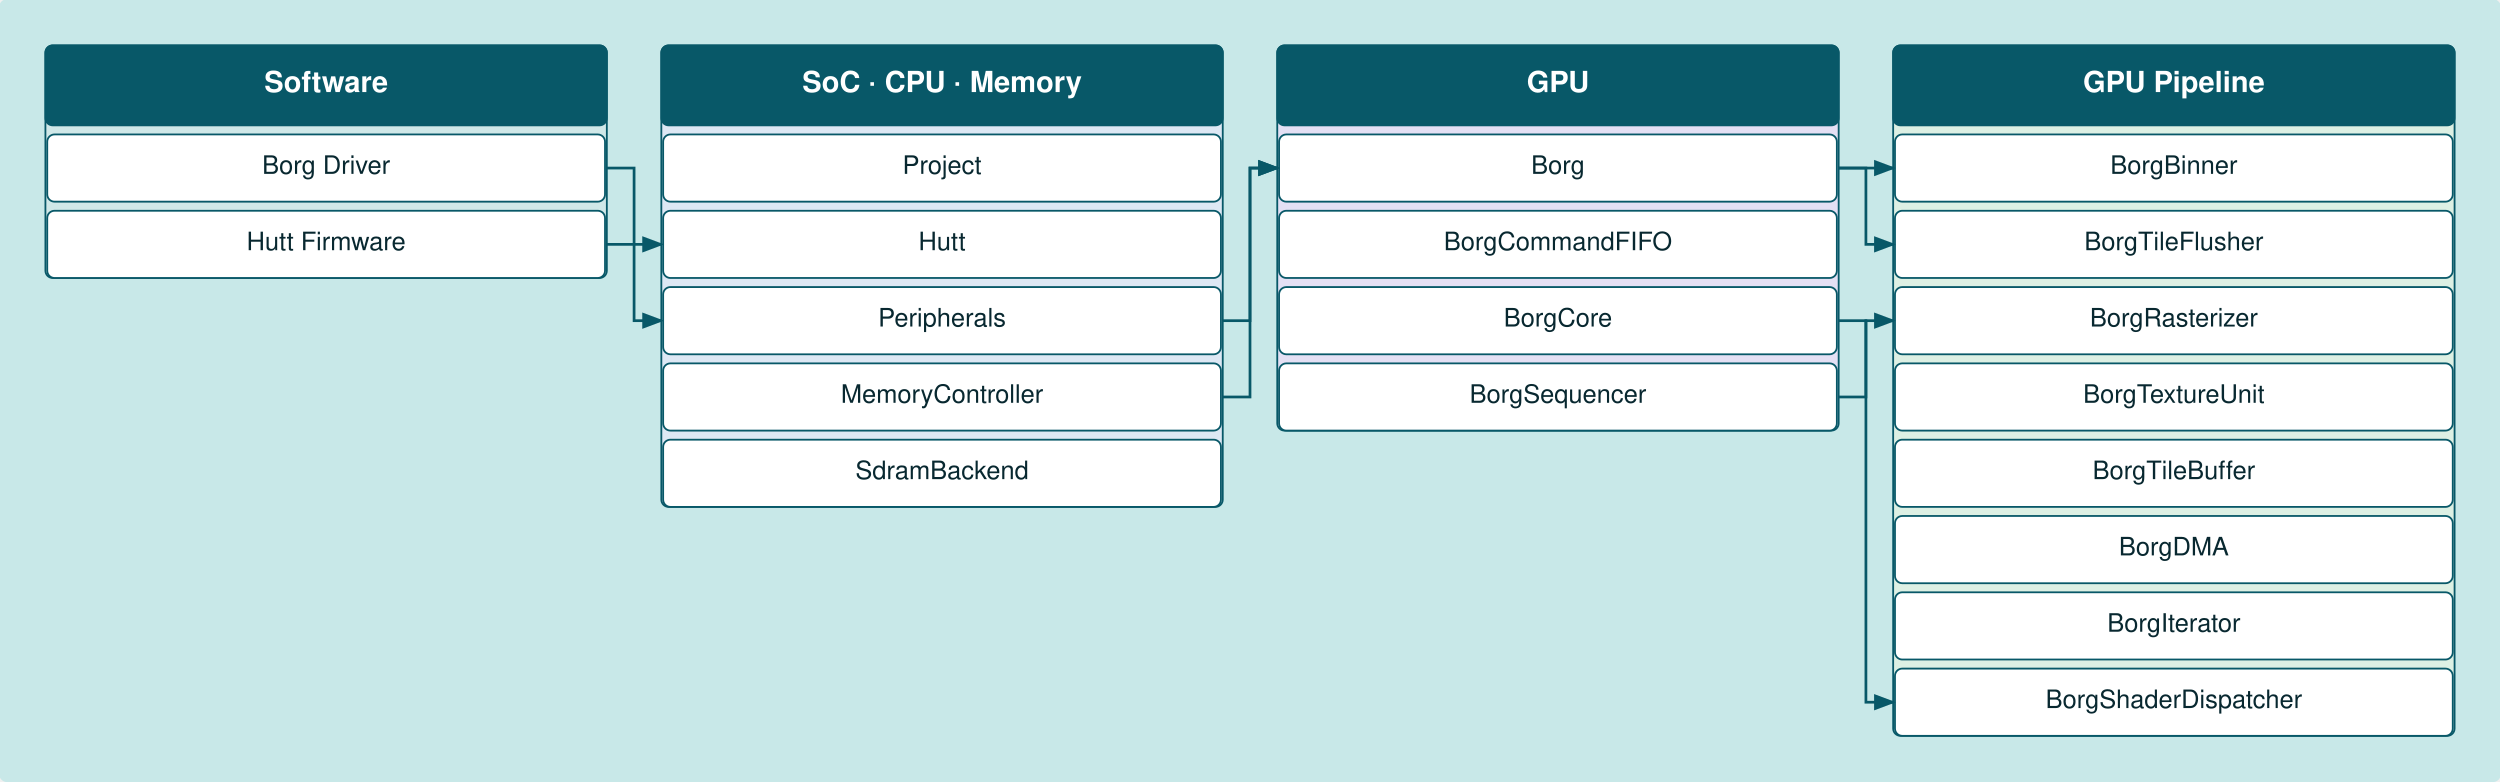
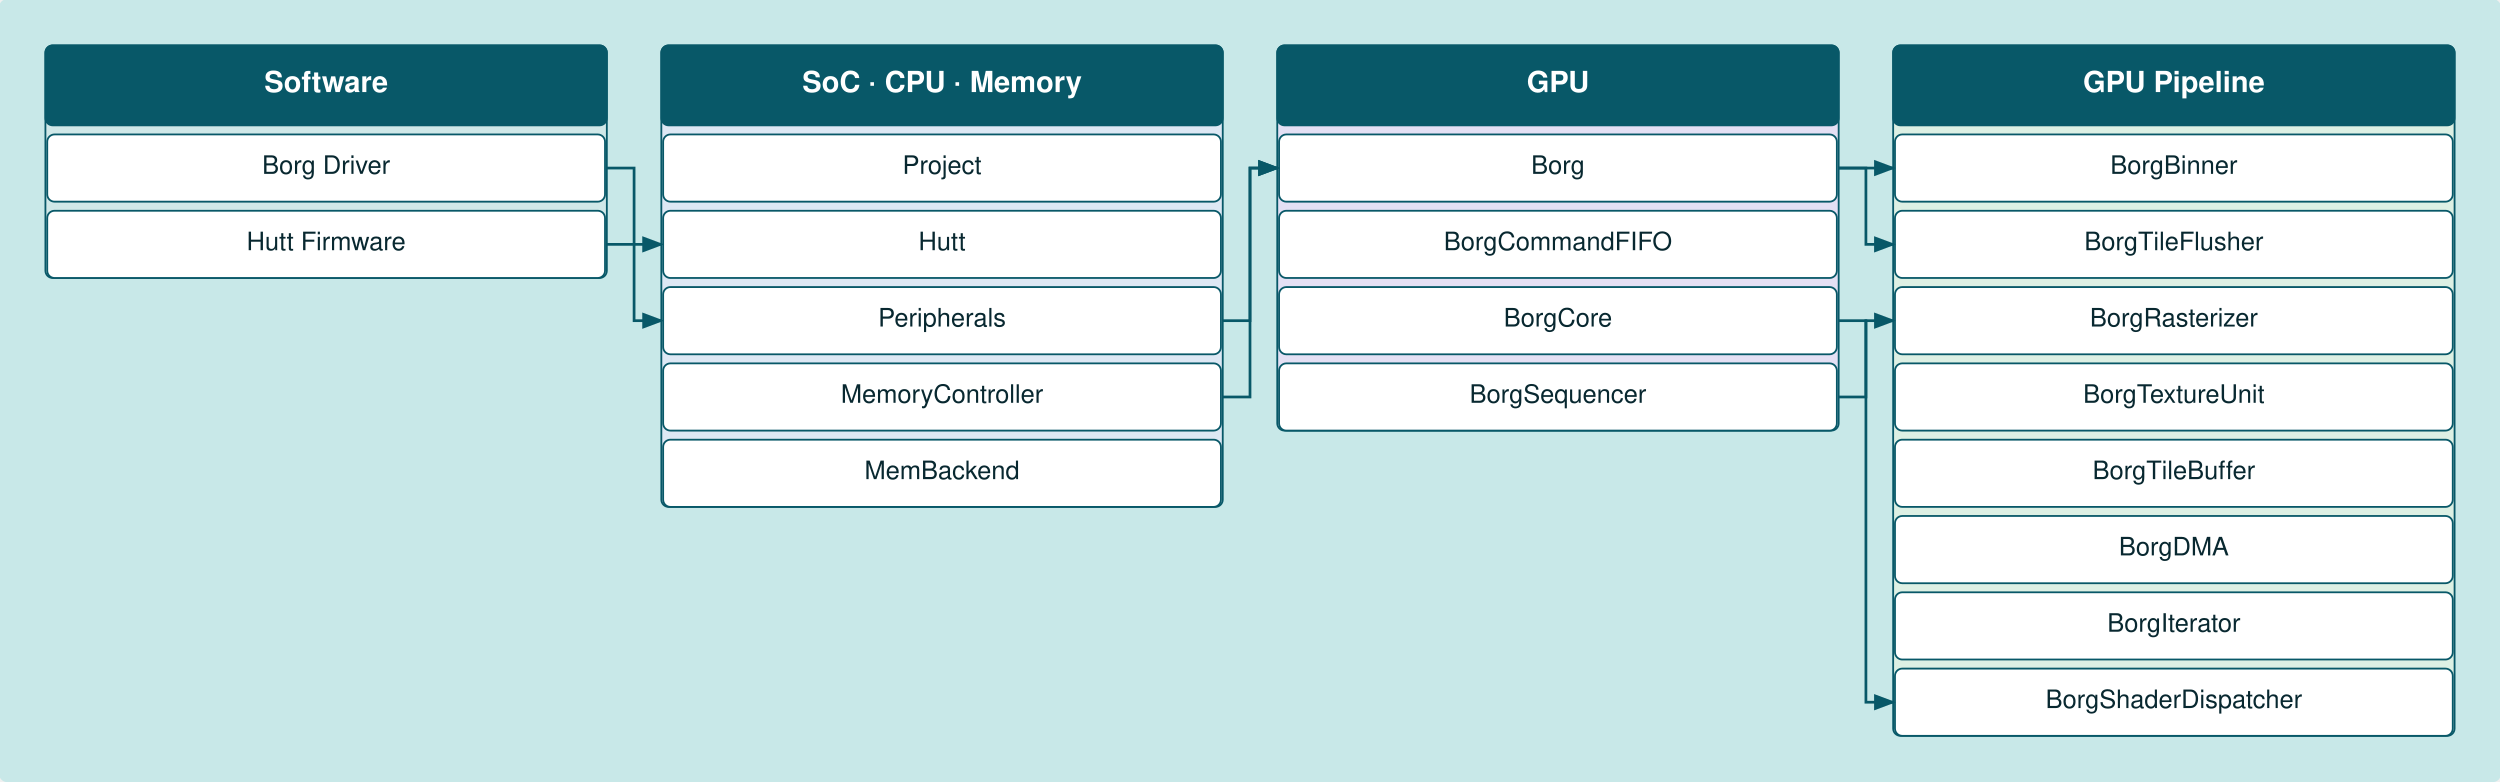
<svg xmlns="http://www.w3.org/2000/svg" width="2752pt" height="860pt" viewBox="0 0 2752 860">
  <defs>
    <marker id="arrowhead" markerWidth="8" markerHeight="6" refX="7" refY="3" orient="auto">
      <polygon points="0 0, 8 3, 0 6" fill="#085868" />
    </marker>
  </defs>
  <rect x="0" y="0" width="2752" height="860" rx="8" ry="8" fill="#C8E8E8" stroke="#C8E8E8" stroke-width="2" />
  <rect x="50" y="50" width="618" height="256" rx="8" ry="8" fill="#d0e8e8" stroke="#085868" stroke-width="2" />
  <rect x="50" y="50" width="618" height="88" rx="8" ry="8" fill="#085868" stroke="#085868" stroke-width="2" />
  <text x="359" y="94" font-family="Helvetica Neue,Helvetica,Arial,sans-serif" font-size="32" font-weight="bold" fill="#ffffff" text-anchor="middle" dominant-baseline="central">Software</text>
  <rect x="52" y="148" width="614" height="74" rx="8" ry="8" fill="#ffffff" stroke="#085868" stroke-width="2" />
  <text x="359" y="185" font-family="Helvetica Neue,Helvetica,Arial,sans-serif" font-size="28" font-weight="normal" fill="#082830" text-anchor="middle" dominant-baseline="central">Borg Driver</text>
  <rect x="52" y="232" width="614" height="74" rx="8" ry="8" fill="#ffffff" stroke="#085868" stroke-width="2" />
  <text x="359" y="269" font-family="Helvetica Neue,Helvetica,Arial,sans-serif" font-size="28" font-weight="normal" fill="#082830" text-anchor="middle" dominant-baseline="central">Hutt Firmware</text>
  <rect x="728" y="50" width="618" height="508" rx="8" ry="8" fill="#dde8f4" stroke="#085868" stroke-width="2" />
  <rect x="728" y="50" width="618" height="88" rx="8" ry="8" fill="#085868" stroke="#085868" stroke-width="2" />
  <text x="1037" y="94" font-family="Helvetica Neue,Helvetica,Arial,sans-serif" font-size="32" font-weight="bold" fill="#ffffff" text-anchor="middle" dominant-baseline="central">SoC · CPU · Memory</text>
  <rect x="730" y="148" width="614" height="74" rx="8" ry="8" fill="#ffffff" stroke="#085868" stroke-width="2" />
  <text x="1037" y="185" font-family="Helvetica Neue,Helvetica,Arial,sans-serif" font-size="28" font-weight="normal" fill="#082830" text-anchor="middle" dominant-baseline="central">Project</text>
  <rect x="730" y="232" width="614" height="74" rx="8" ry="8" fill="#ffffff" stroke="#085868" stroke-width="2" />
  <text x="1037" y="269" font-family="Helvetica Neue,Helvetica,Arial,sans-serif" font-size="28" font-weight="normal" fill="#082830" text-anchor="middle" dominant-baseline="central">Hutt</text>
  <rect x="730" y="316" width="614" height="74" rx="8" ry="8" fill="#ffffff" stroke="#085868" stroke-width="2" />
  <text x="1037" y="353" font-family="Helvetica Neue,Helvetica,Arial,sans-serif" font-size="28" font-weight="normal" fill="#082830" text-anchor="middle" dominant-baseline="central">Peripherals</text>
  <rect x="730" y="400" width="614" height="74" rx="8" ry="8" fill="#ffffff" stroke="#085868" stroke-width="2" />
  <text x="1037" y="437" font-family="Helvetica Neue,Helvetica,Arial,sans-serif" font-size="28" font-weight="normal" fill="#082830" text-anchor="middle" dominant-baseline="central">MemoryController</text>
  <rect x="730" y="484" width="614" height="74" rx="8" ry="8" fill="#ffffff" stroke="#085868" stroke-width="2" />
-   <text x="1037" y="521" font-family="Helvetica Neue,Helvetica,Arial,sans-serif" font-size="28" font-weight="normal" fill="#082830" text-anchor="middle" dominant-baseline="central">SdramBackend</text>
+   <text x="1037" y="521" font-family="Helvetica Neue,Helvetica,Arial,sans-serif" font-size="28" font-weight="normal" fill="#082830" text-anchor="middle" dominant-baseline="central">MemBackend</text>
  <rect x="1406" y="50" width="618" height="424" rx="8" ry="8" fill="#e4e0f4" stroke="#085868" stroke-width="2" />
  <rect x="1406" y="50" width="618" height="88" rx="8" ry="8" fill="#085868" stroke="#085868" stroke-width="2" />
  <text x="1715" y="94" font-family="Helvetica Neue,Helvetica,Arial,sans-serif" font-size="32" font-weight="bold" fill="#ffffff" text-anchor="middle" dominant-baseline="central">GPU</text>
  <rect x="1408" y="148" width="614" height="74" rx="8" ry="8" fill="#ffffff" stroke="#085868" stroke-width="2" />
  <text x="1715" y="185" font-family="Helvetica Neue,Helvetica,Arial,sans-serif" font-size="28" font-weight="normal" fill="#082830" text-anchor="middle" dominant-baseline="central">Borg</text>
  <rect x="1408" y="232" width="614" height="74" rx="8" ry="8" fill="#ffffff" stroke="#085868" stroke-width="2" />
  <text x="1715" y="269" font-family="Helvetica Neue,Helvetica,Arial,sans-serif" font-size="28" font-weight="normal" fill="#082830" text-anchor="middle" dominant-baseline="central">BorgCommandFIFO</text>
  <rect x="1408" y="316" width="614" height="74" rx="8" ry="8" fill="#ffffff" stroke="#085868" stroke-width="2" />
  <text x="1715" y="353" font-family="Helvetica Neue,Helvetica,Arial,sans-serif" font-size="28" font-weight="normal" fill="#082830" text-anchor="middle" dominant-baseline="central">BorgCore</text>
  <rect x="1408" y="400" width="614" height="74" rx="8" ry="8" fill="#ffffff" stroke="#085868" stroke-width="2" />
  <text x="1715" y="437" font-family="Helvetica Neue,Helvetica,Arial,sans-serif" font-size="28" font-weight="normal" fill="#082830" text-anchor="middle" dominant-baseline="central">BorgSequencer</text>
  <rect x="2084" y="50" width="618" height="760" rx="8" ry="8" fill="#ddf0e4" stroke="#085868" stroke-width="2" />
  <rect x="2084" y="50" width="618" height="88" rx="8" ry="8" fill="#085868" stroke="#085868" stroke-width="2" />
  <text x="2393" y="94" font-family="Helvetica Neue,Helvetica,Arial,sans-serif" font-size="32" font-weight="bold" fill="#ffffff" text-anchor="middle" dominant-baseline="central">GPU Pipeline</text>
  <rect x="2086" y="148" width="614" height="74" rx="8" ry="8" fill="#ffffff" stroke="#085868" stroke-width="2" />
  <text x="2393" y="185" font-family="Helvetica Neue,Helvetica,Arial,sans-serif" font-size="28" font-weight="normal" fill="#082830" text-anchor="middle" dominant-baseline="central">BorgBinner</text>
  <rect x="2086" y="232" width="614" height="74" rx="8" ry="8" fill="#ffffff" stroke="#085868" stroke-width="2" />
  <text x="2393" y="269" font-family="Helvetica Neue,Helvetica,Arial,sans-serif" font-size="28" font-weight="normal" fill="#082830" text-anchor="middle" dominant-baseline="central">BorgTileFlusher</text>
  <rect x="2086" y="316" width="614" height="74" rx="8" ry="8" fill="#ffffff" stroke="#085868" stroke-width="2" />
  <text x="2393" y="353" font-family="Helvetica Neue,Helvetica,Arial,sans-serif" font-size="28" font-weight="normal" fill="#082830" text-anchor="middle" dominant-baseline="central">BorgRasterizer</text>
  <rect x="2086" y="400" width="614" height="74" rx="8" ry="8" fill="#ffffff" stroke="#085868" stroke-width="2" />
  <text x="2393" y="437" font-family="Helvetica Neue,Helvetica,Arial,sans-serif" font-size="28" font-weight="normal" fill="#082830" text-anchor="middle" dominant-baseline="central">BorgTextureUnit</text>
  <rect x="2086" y="484" width="614" height="74" rx="8" ry="8" fill="#ffffff" stroke="#085868" stroke-width="2" />
  <text x="2393" y="521" font-family="Helvetica Neue,Helvetica,Arial,sans-serif" font-size="28" font-weight="normal" fill="#082830" text-anchor="middle" dominant-baseline="central">BorgTileBuffer</text>
  <rect x="2086" y="568" width="614" height="74" rx="8" ry="8" fill="#ffffff" stroke="#085868" stroke-width="2" />
  <text x="2393" y="605" font-family="Helvetica Neue,Helvetica,Arial,sans-serif" font-size="28" font-weight="normal" fill="#082830" text-anchor="middle" dominant-baseline="central">BorgDMA</text>
  <rect x="2086" y="652" width="614" height="74" rx="8" ry="8" fill="#ffffff" stroke="#085868" stroke-width="2" />
  <text x="2393" y="689" font-family="Helvetica Neue,Helvetica,Arial,sans-serif" font-size="28" font-weight="normal" fill="#082830" text-anchor="middle" dominant-baseline="central">BorgIterator</text>
  <rect x="2086" y="736" width="614" height="74" rx="8" ry="8" fill="#ffffff" stroke="#085868" stroke-width="2" />
  <text x="2393" y="773" font-family="Helvetica Neue,Helvetica,Arial,sans-serif" font-size="28" font-weight="normal" fill="#082830" text-anchor="middle" dominant-baseline="central">BorgShaderDispatcher</text>
  <path d="M668,185 H698 V353 H728" fill="none" stroke="#085868" stroke-width="3" marker-end="url(#arrowhead)" />
  <path d="M668,269 H698 V269 H728" fill="none" stroke="#085868" stroke-width="3" marker-end="url(#arrowhead)" />
  <path d="M1346,353 H1376 V185 H1406" fill="none" stroke="#085868" stroke-width="3" marker-end="url(#arrowhead)" />
  <path d="M1346,437 H1376 V185 H1406" fill="none" stroke="#085868" stroke-width="3" marker-end="url(#arrowhead)" />
  <path d="M2024,185 H2054 V185 H2084" fill="none" stroke="#085868" stroke-width="3" marker-end="url(#arrowhead)" />
  <path d="M2024,185 H2054 V269 H2084" fill="none" stroke="#085868" stroke-width="3" marker-end="url(#arrowhead)" />
  <path d="M2024,437 H2054 V353 H2084" fill="none" stroke="#085868" stroke-width="3" marker-end="url(#arrowhead)" />
  <path d="M2024,353 H2054 V773 H2084" fill="none" stroke="#085868" stroke-width="3" marker-end="url(#arrowhead)" />
</svg>
